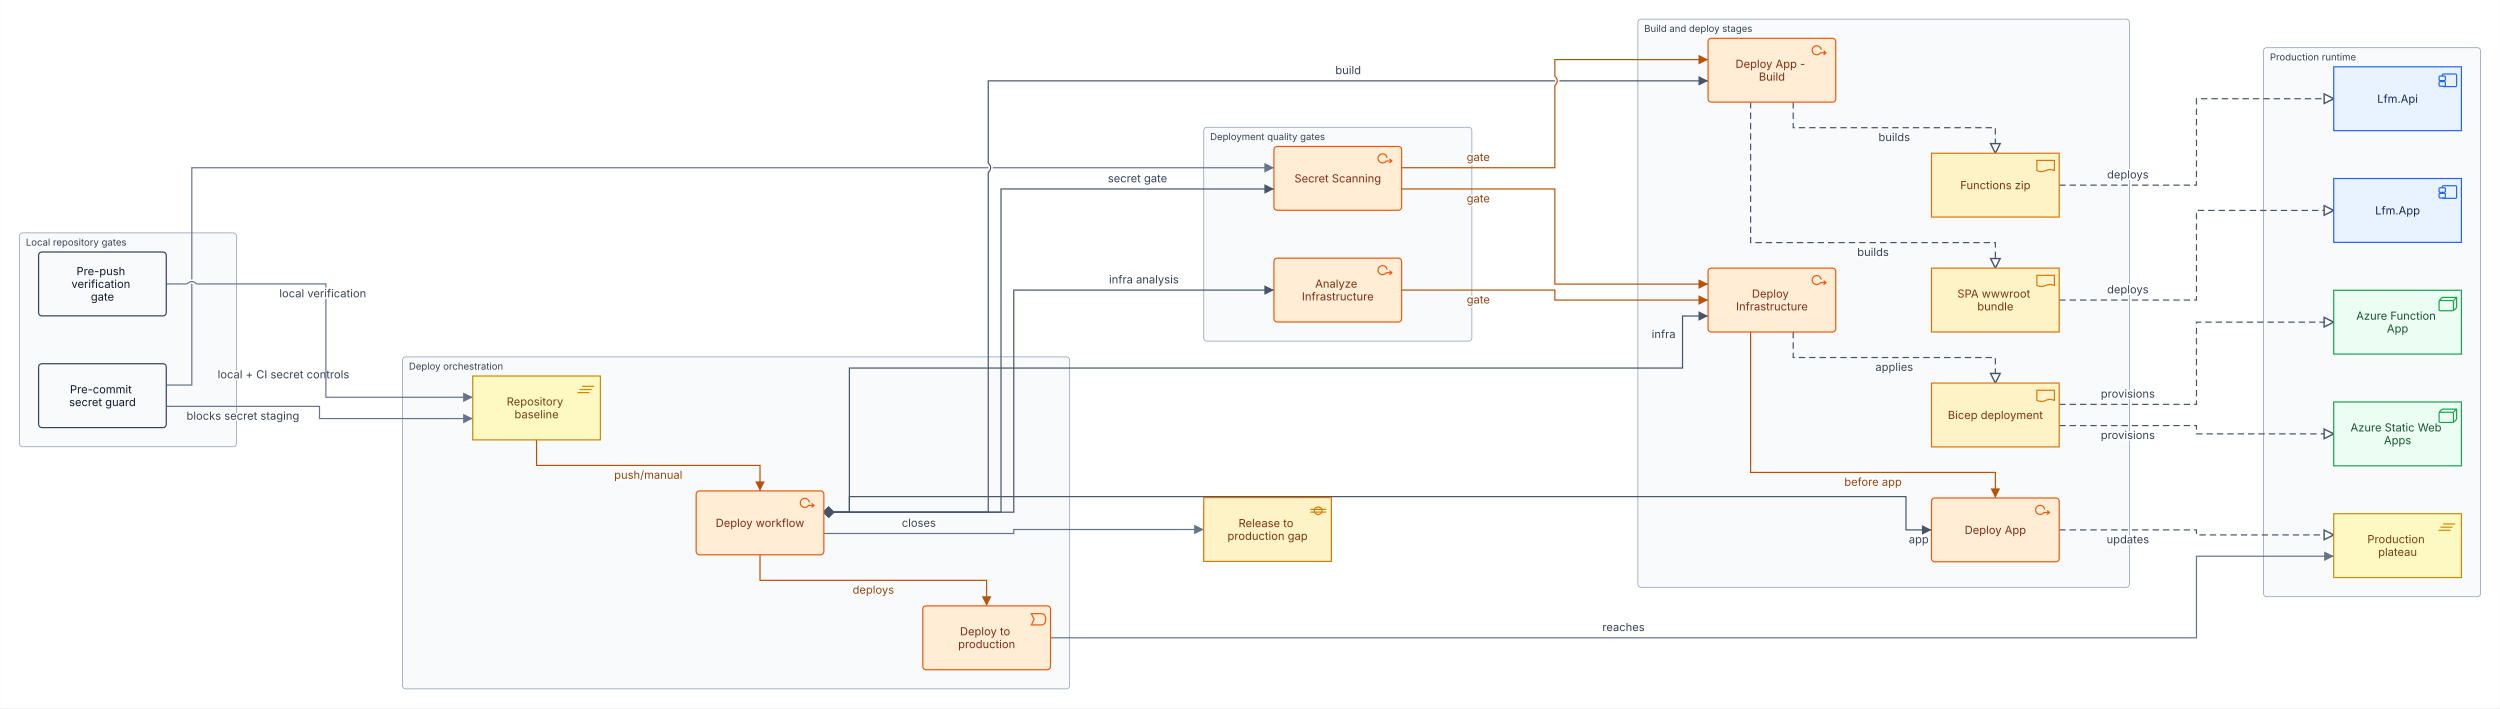
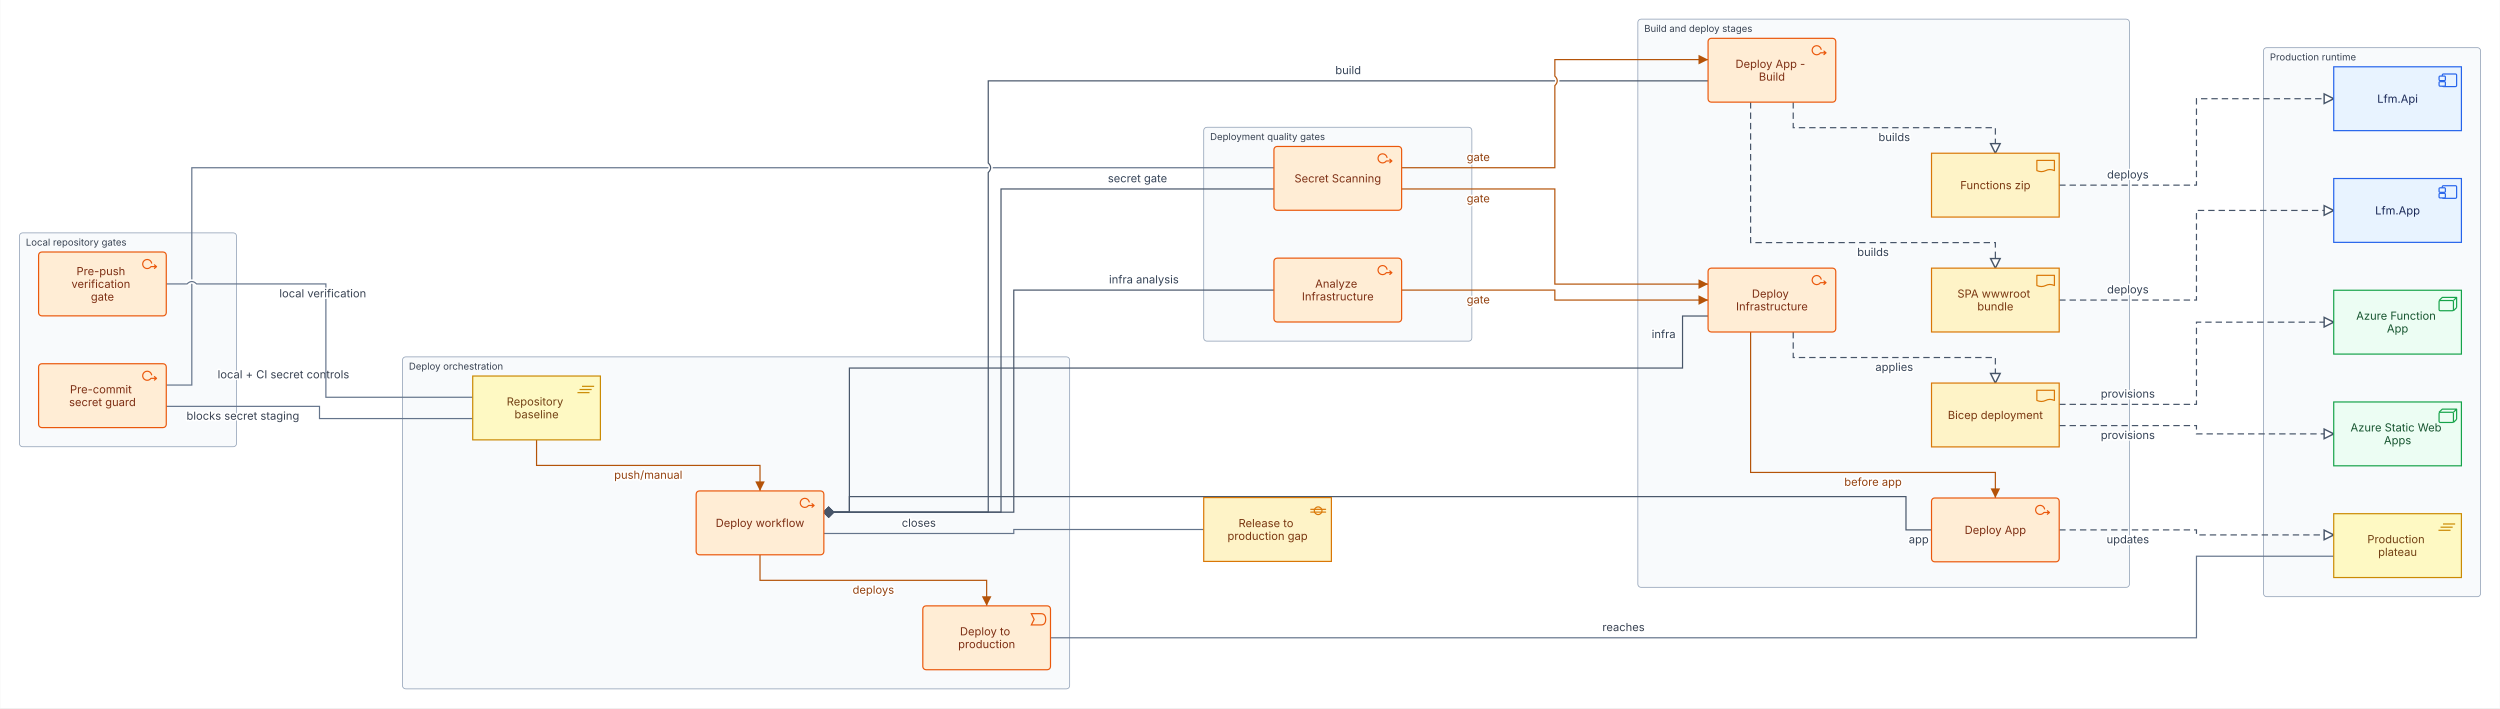
<svg xmlns="http://www.w3.org/2000/svg" width="3132" height="887" viewBox="-12.0 -9.5 3132.0 887.2">
  <rect x="-12.0" y="-9.5" width="3132.0" height="887.2" fill="#ffffff" />
  <g font-family="Inter, Arial, sans-serif" font-size="14.0">
    <g data-dediren-group-id="production-release-local-gates">
      <rect x="12.0" y="282.3" width="272.0" height="268.0" rx="4.0" fill="#f8fafc" stroke="#94a3b8" stroke-width="1.0" />
      <text x="20.0" y="298.3" fill="#374151" font-size="12.0">Local repository gates</text>
    </g>
    <g data-dediren-group-id="production-release-orchestration">
      <rect x="492.0" y="437.7" width="836.0" height="416.0" rx="4.0" fill="#f8fafc" stroke="#94a3b8" stroke-width="1.0" />
      <text x="500.0" y="453.7" fill="#374151" font-size="12.0">Deploy orchestration</text>
    </g>
    <g data-dediren-group-id="production-release-quality-gates">
      <rect x="1496.0" y="150.0" width="336.0" height="268.0" rx="4.0" fill="#f8fafc" stroke="#94a3b8" stroke-width="1.0" />
      <text x="1504.0" y="166.0" fill="#374151" font-size="12.0">Deployment quality gates</text>
    </g>
    <g data-dediren-group-id="production-release-build-and-deploy">
      <rect x="2040.0" y="14.5" width="616.0" height="712.0" rx="4.0" fill="#f8fafc" stroke="#94a3b8" stroke-width="1.0" />
      <text x="2048.0" y="30.5" fill="#374151" font-size="12.0">Build and deploy stages</text>
    </g>
    <g data-dediren-group-id="production-release-deployed-runtime">
      <rect x="2824.0" y="50.2" width="272.0" height="688.0" rx="4.0" fill="#f8fafc" stroke="#94a3b8" stroke-width="1.0" />
      <text x="2832.0" y="66.2" fill="#374151" font-size="12.0">Production runtime</text>
    </g>
    <g data-dediren-edge-id="pre-commit-guards-repository">
-       <defs>
-         <marker id="marker-end-pre-commit-guards-repository" data-dediren-edge-marker-end="filled_arrow" markerWidth="8" markerHeight="8" refX="8" refY="4" orient="auto" markerUnits="strokeWidth">
-           <path d="M 0 0 L 8 4 L 0 8 z" fill="#64748b" />
-         </marker>
-       </defs>
-       <path d="M 196.0 499.7 L 388.0 499.7 L 388.0 515.0 L 580.0 515.0" fill="none" stroke="#64748b" stroke-width="1.5" marker-end="url(#marker-end-pre-commit-guards-repository)" />
+       <path d="M 196.0 499.7 L 388.0 499.7 L 388.0 515.0 L 580.0 515.0" fill="none" stroke="#64748b" stroke-width="1.5" />
      <text x="292.0" y="516.5" text-anchor="middle" fill="#374151" stroke="#ffffff" stroke-width="4" stroke-linejoin="round" paint-order="stroke">blocks secret staging</text>
    </g>
    <g data-dediren-edge-id="pre-commit-complements-secret-scan">
-       <defs>
-         <marker id="marker-end-pre-commit-complements-secret-scan" data-dediren-edge-marker-end="filled_arrow" markerWidth="8" markerHeight="8" refX="8" refY="4" orient="auto" markerUnits="strokeWidth">
-           <path d="M 0 0 L 8 4 L 0 8 z" fill="#64748b" />
-         </marker>
-       </defs>
-       <path d="M 196.0 473.0 L 228.0 473.0 L 228.0 200.7 L 1584.0 200.7" fill="none" stroke="#64748b" stroke-width="1.5" marker-end="url(#marker-end-pre-commit-complements-secret-scan)" />
+       <path d="M 196.0 473.0 L 228.0 473.0 L 228.0 200.7 L 1584.0 200.7" fill="none" stroke="#64748b" stroke-width="1.5" />
      <text x="342.8" y="464.6" text-anchor="middle" fill="#374151" stroke="#ffffff" stroke-width="4" stroke-linejoin="round" paint-order="stroke">local + CI secret controls</text>
    </g>
    <g data-dediren-edge-id="pre-push-guards-repository">
-       <defs>
-         <marker id="marker-end-pre-push-guards-repository" data-dediren-edge-marker-end="filled_arrow" markerWidth="8" markerHeight="8" refX="8" refY="4" orient="auto" markerUnits="strokeWidth">
-           <path d="M 0 0 L 8 4 L 0 8 z" fill="#64748b" />
-         </marker>
-       </defs>
      <g data-dediren-line-jump-masks="pre-push-guards-repository">
        <path d="M 222.0 346.3 Q 228.0 340.3 234.0 346.3" fill="none" stroke="#ffffff" stroke-width="5.5" stroke-linecap="round" stroke-linejoin="round" />
      </g>
-       <path d="M 196.0 346.3 L 222.0 346.3 Q 228.0 340.3 234.0 346.3 L 396.0 346.3 L 396.0 488.3 L 580.0 488.3" fill="none" stroke="#64748b" stroke-width="1.5" marker-end="url(#marker-end-pre-push-guards-repository)" />
+       <path d="M 196.0 346.3 L 222.0 346.3 Q 228.0 340.3 234.0 346.3 L 396.0 346.3 L 396.0 488.3 L 580.0 488.3" fill="none" stroke="#64748b" stroke-width="1.5" />
      <text x="392.1" y="363.1" text-anchor="middle" fill="#374151" stroke="#ffffff" stroke-width="4" stroke-linejoin="round" paint-order="stroke">local verification</text>
    </g>
    <g data-dediren-edge-id="repository-triggers-deploy-workflow">
      <defs>
        <marker id="marker-end-repository-triggers-deploy-workflow" data-dediren-edge-marker-end="filled_arrow" markerWidth="8" markerHeight="8" refX="8" refY="4" orient="auto" markerUnits="strokeWidth">
          <path d="M 0 0 L 8 4 L 0 8 z" fill="#b45309" />
        </marker>
      </defs>
      <path d="M 660.0 541.7 L 660.0 573.7 L 940.0 573.7 L 940.0 605.7" fill="none" stroke="#b45309" stroke-width="1.5" marker-end="url(#marker-end-repository-triggers-deploy-workflow)" />
      <text x="800.0" y="590.5" text-anchor="middle" fill="#92400e" stroke="#ffffff" stroke-width="4" stroke-linejoin="round" paint-order="stroke">push/manual</text>
    </g>
    <g data-dediren-edge-id="deploy-workflow-composes-infra">
      <defs>
        <marker id="marker-start-deploy-workflow-composes-infra" data-dediren-edge-marker-start="filled_diamond" markerWidth="10" markerHeight="10" refX="1" refY="5" orient="auto" markerUnits="strokeWidth">
          <path d="M 1 5 L 5 1 L 9 5 L 5 9 z" fill="#475569" stroke="#475569" stroke-width="1.1" />
        </marker>
-         <marker id="marker-end-deploy-workflow-composes-infra" data-dediren-edge-marker-end="filled_arrow" markerWidth="8" markerHeight="8" refX="8" refY="4" orient="auto" markerUnits="strokeWidth">
-           <path d="M 0 0 L 8 4 L 0 8 z" fill="#475569" />
-         </marker>
-       </defs>
-       <path d="M 1020.0 632.3 L 1052.0 632.3 L 1052.0 451.7 L 2096.0 451.7 L 2096.0 386.5 L 2128.0 386.5" fill="none" stroke="#475569" stroke-width="1.5" marker-start="url(#marker-start-deploy-workflow-composes-infra)" marker-end="url(#marker-end-deploy-workflow-composes-infra)" />
+       </defs>
+       <path d="M 1020.0 632.3 L 1052.0 632.3 L 1052.0 451.7 L 2096.0 451.7 L 2096.0 386.5 L 2128.0 386.5" fill="none" stroke="#475569" stroke-width="1.5" marker-start="url(#marker-start-deploy-workflow-composes-infra)" />
      <text x="2072.3" y="414.1" text-anchor="middle" fill="#334155" stroke="#ffffff" stroke-width="4" stroke-linejoin="round" paint-order="stroke">infra</text>
    </g>
    <g data-dediren-edge-id="deploy-workflow-composes-secret-scan">
      <defs>
        <marker id="marker-start-deploy-workflow-composes-secret-scan" data-dediren-edge-marker-start="filled_diamond" markerWidth="10" markerHeight="10" refX="1" refY="5" orient="auto" markerUnits="strokeWidth">
          <path d="M 1 5 L 5 1 L 9 5 L 5 9 z" fill="#475569" stroke="#475569" stroke-width="1.1" />
        </marker>
-         <marker id="marker-end-deploy-workflow-composes-secret-scan" data-dediren-edge-marker-end="filled_arrow" markerWidth="8" markerHeight="8" refX="8" refY="4" orient="auto" markerUnits="strokeWidth">
-           <path d="M 0 0 L 8 4 L 0 8 z" fill="#475569" />
-         </marker>
-       </defs>
-       <path d="M 1020.0 632.3 L 1242.0 632.3 L 1242.0 227.3 L 1584.0 227.3" fill="none" stroke="#475569" stroke-width="1.5" marker-start="url(#marker-start-deploy-workflow-composes-secret-scan)" marker-end="url(#marker-end-deploy-workflow-composes-secret-scan)" />
+       </defs>
+       <path d="M 1020.0 632.3 L 1242.0 632.3 L 1242.0 227.3 L 1584.0 227.3" fill="none" stroke="#475569" stroke-width="1.5" marker-start="url(#marker-start-deploy-workflow-composes-secret-scan)" />
      <text x="1413.0" y="218.9" text-anchor="middle" fill="#334155" stroke="#ffffff" stroke-width="4" stroke-linejoin="round" paint-order="stroke">secret gate</text>
    </g>
    <g data-dediren-edge-id="deploy-workflow-composes-infra-analysis">
      <defs>
        <marker id="marker-start-deploy-workflow-composes-infra-analysis" data-dediren-edge-marker-start="filled_diamond" markerWidth="10" markerHeight="10" refX="1" refY="5" orient="auto" markerUnits="strokeWidth">
          <path d="M 1 5 L 5 1 L 9 5 L 5 9 z" fill="#475569" stroke="#475569" stroke-width="1.1" />
        </marker>
-         <marker id="marker-end-deploy-workflow-composes-infra-analysis" data-dediren-edge-marker-end="filled_arrow" markerWidth="8" markerHeight="8" refX="8" refY="4" orient="auto" markerUnits="strokeWidth">
-           <path d="M 0 0 L 8 4 L 0 8 z" fill="#475569" />
-         </marker>
-       </defs>
-       <path d="M 1020.0 632.3 L 1258.0 632.3 L 1258.0 354.0 L 1584.0 354.0" fill="none" stroke="#475569" stroke-width="1.5" marker-start="url(#marker-start-deploy-workflow-composes-infra-analysis)" marker-end="url(#marker-end-deploy-workflow-composes-infra-analysis)" />
+       </defs>
+       <path d="M 1020.0 632.3 L 1258.0 632.3 L 1258.0 354.0 L 1584.0 354.0" fill="none" stroke="#475569" stroke-width="1.5" marker-start="url(#marker-start-deploy-workflow-composes-infra-analysis)" />
      <text x="1421.0" y="345.6" text-anchor="middle" fill="#334155" stroke="#ffffff" stroke-width="4" stroke-linejoin="round" paint-order="stroke">infra analysis</text>
    </g>
    <g data-dediren-edge-id="deploy-workflow-composes-build">
      <defs>
        <marker id="marker-start-deploy-workflow-composes-build" data-dediren-edge-marker-start="filled_diamond" markerWidth="10" markerHeight="10" refX="1" refY="5" orient="auto" markerUnits="strokeWidth">
          <path d="M 1 5 L 5 1 L 9 5 L 5 9 z" fill="#475569" stroke="#475569" stroke-width="1.1" />
        </marker>
-         <marker id="marker-end-deploy-workflow-composes-build" data-dediren-edge-marker-end="filled_arrow" markerWidth="8" markerHeight="8" refX="8" refY="4" orient="auto" markerUnits="strokeWidth">
-           <path d="M 0 0 L 8 4 L 0 8 z" fill="#475569" />
-         </marker>
      </defs>
      <g data-dediren-line-jump-masks="deploy-workflow-composes-build">
        <path d="M 1226.0 206.7 Q 1232.0 200.7 1226.0 194.7" fill="none" stroke="#ffffff" stroke-width="5.5" stroke-linecap="round" stroke-linejoin="round" />
      </g>
-       <path d="M 1020.0 632.3 L 1226.0 632.3 L 1226.0 206.7 Q 1232.0 200.7 1226.0 194.7 L 1226.0 91.8 L 2128.0 91.8" fill="none" stroke="#475569" stroke-width="1.5" marker-start="url(#marker-start-deploy-workflow-composes-build)" marker-end="url(#marker-end-deploy-workflow-composes-build)" />
+       <path d="M 1020.0 632.3 L 1226.0 632.3 L 1226.0 206.7 Q 1232.0 200.7 1226.0 194.7 L 1226.0 91.8 L 2128.0 91.8" fill="none" stroke="#475569" stroke-width="1.5" marker-start="url(#marker-start-deploy-workflow-composes-build)" />
      <text x="1677.0" y="83.4" text-anchor="middle" fill="#334155" stroke="#ffffff" stroke-width="4" stroke-linejoin="round" paint-order="stroke">build</text>
    </g>
    <g data-dediren-edge-id="deploy-workflow-composes-app">
      <defs>
        <marker id="marker-start-deploy-workflow-composes-app" data-dediren-edge-marker-start="filled_diamond" markerWidth="10" markerHeight="10" refX="1" refY="5" orient="auto" markerUnits="strokeWidth">
          <path d="M 1 5 L 5 1 L 9 5 L 5 9 z" fill="#475569" stroke="#475569" stroke-width="1.1" />
        </marker>
-         <marker id="marker-end-deploy-workflow-composes-app" data-dediren-edge-marker-end="filled_arrow" markerWidth="8" markerHeight="8" refX="8" refY="4" orient="auto" markerUnits="strokeWidth">
-           <path d="M 0 0 L 8 4 L 0 8 z" fill="#475569" />
-         </marker>
-       </defs>
-       <path d="M 1020.0 632.3 L 1052.0 632.3 L 1052.0 612.8 L 2376.0 612.8 L 2376.0 654.5 L 2408.0 654.5" fill="none" stroke="#475569" stroke-width="1.5" marker-start="url(#marker-start-deploy-workflow-composes-app)" marker-end="url(#marker-end-deploy-workflow-composes-app)" />
+       </defs>
+       <path d="M 1020.0 632.3 L 1052.0 632.3 L 1052.0 612.8 L 2376.0 612.8 L 2376.0 654.5 L 2408.0 654.5" fill="none" stroke="#475569" stroke-width="1.5" marker-start="url(#marker-start-deploy-workflow-composes-app)" />
      <text x="2392.0" y="671.3" text-anchor="middle" fill="#334155" stroke="#ffffff" stroke-width="4" stroke-linejoin="round" paint-order="stroke">app</text>
    </g>
    <g data-dediren-edge-id="deploy-infra-realizes-bicep">
      <defs>
        <marker id="marker-end-deploy-infra-realizes-bicep" data-dediren-edge-marker-end="hollow_triangle" markerWidth="10" markerHeight="10" refX="9" refY="5" orient="auto" markerUnits="strokeWidth">
          <path d="M 1 1 L 9 5 L 1 9 z" fill="#ffffff" stroke="#475569" stroke-width="1.2" />
        </marker>
      </defs>
      <path d="M 2234.7 406.5 L 2234.7 438.5 L 2488.0 438.5 L 2488.0 470.5" fill="none" stroke="#475569" stroke-width="1.5" stroke-dasharray="8 5" marker-end="url(#marker-end-deploy-infra-realizes-bicep)" />
      <text x="2361.3" y="455.3" text-anchor="middle" fill="#334155" stroke="#ffffff" stroke-width="4" stroke-linejoin="round" paint-order="stroke">applies</text>
    </g>
    <g data-dediren-edge-id="deploy-build-realizes-functions-package">
      <defs>
        <marker id="marker-end-deploy-build-realizes-functions-package" data-dediren-edge-marker-end="hollow_triangle" markerWidth="10" markerHeight="10" refX="9" refY="5" orient="auto" markerUnits="strokeWidth">
          <path d="M 1 1 L 9 5 L 1 9 z" fill="#ffffff" stroke="#475569" stroke-width="1.2" />
        </marker>
      </defs>
      <path d="M 2234.7 118.5 L 2234.7 150.5 L 2488.0 150.5 L 2488.0 182.5" fill="none" stroke="#475569" stroke-width="1.5" stroke-dasharray="8 5" marker-end="url(#marker-end-deploy-build-realizes-functions-package)" />
      <text x="2361.3" y="167.3" text-anchor="middle" fill="#334155" stroke="#ffffff" stroke-width="4" stroke-linejoin="round" paint-order="stroke">builds</text>
    </g>
    <g data-dediren-edge-id="deploy-build-realizes-spa-package">
      <defs>
        <marker id="marker-end-deploy-build-realizes-spa-package" data-dediren-edge-marker-end="hollow_triangle" markerWidth="10" markerHeight="10" refX="9" refY="5" orient="auto" markerUnits="strokeWidth">
          <path d="M 1 1 L 9 5 L 1 9 z" fill="#ffffff" stroke="#475569" stroke-width="1.2" />
        </marker>
      </defs>
      <path d="M 2181.3 118.5 L 2181.3 294.5 L 2488.0 294.5 L 2488.0 326.5" fill="none" stroke="#475569" stroke-width="1.5" stroke-dasharray="8 5" marker-end="url(#marker-end-deploy-build-realizes-spa-package)" />
      <text x="2334.7" y="311.3" text-anchor="middle" fill="#334155" stroke="#ffffff" stroke-width="4" stroke-linejoin="round" paint-order="stroke">builds</text>
    </g>
    <g data-dediren-edge-id="secret-scan-triggers-build">
      <defs>
        <marker id="marker-end-secret-scan-triggers-build" data-dediren-edge-marker-end="filled_arrow" markerWidth="8" markerHeight="8" refX="8" refY="4" orient="auto" markerUnits="strokeWidth">
          <path d="M 0 0 L 8 4 L 0 8 z" fill="#b45309" />
        </marker>
      </defs>
      <g data-dediren-line-jump-masks="secret-scan-triggers-build">
        <path d="M 1936.0 97.8 Q 1942.0 91.8 1936.0 85.8" fill="none" stroke="#ffffff" stroke-width="5.5" stroke-linecap="round" stroke-linejoin="round" />
      </g>
      <path d="M 1744.0 200.7 L 1936.0 200.7 L 1936.0 97.8 Q 1942.0 91.8 1936.0 85.8 L 1936.0 65.2 L 2128.0 65.2" fill="none" stroke="#b45309" stroke-width="1.5" marker-end="url(#marker-end-secret-scan-triggers-build)" />
      <text x="1840.0" y="192.3" text-anchor="middle" fill="#92400e" stroke="#ffffff" stroke-width="4" stroke-linejoin="round" paint-order="stroke">gate</text>
    </g>
    <g data-dediren-edge-id="secret-scan-triggers-infra-deploy">
      <defs>
        <marker id="marker-end-secret-scan-triggers-infra-deploy" data-dediren-edge-marker-end="filled_arrow" markerWidth="8" markerHeight="8" refX="8" refY="4" orient="auto" markerUnits="strokeWidth">
          <path d="M 0 0 L 8 4 L 0 8 z" fill="#b45309" />
        </marker>
      </defs>
      <path d="M 1744.0 227.3 L 1936.0 227.3 L 1936.0 346.5 L 2128.0 346.5" fill="none" stroke="#b45309" stroke-width="1.5" marker-end="url(#marker-end-secret-scan-triggers-infra-deploy)" />
      <text x="1840.0" y="244.1" text-anchor="middle" fill="#92400e" stroke="#ffffff" stroke-width="4" stroke-linejoin="round" paint-order="stroke">gate</text>
    </g>
    <g data-dediren-edge-id="infrastructure-analysis-triggers-infra-deploy">
      <defs>
        <marker id="marker-end-infrastructure-analysis-triggers-infra-deploy" data-dediren-edge-marker-end="filled_arrow" markerWidth="8" markerHeight="8" refX="8" refY="4" orient="auto" markerUnits="strokeWidth">
          <path d="M 0 0 L 8 4 L 0 8 z" fill="#b45309" />
        </marker>
      </defs>
      <path d="M 1744.0 354.0 L 1936.0 354.0 L 1936.0 366.5 L 2128.0 366.5" fill="none" stroke="#b45309" stroke-width="1.5" marker-end="url(#marker-end-infrastructure-analysis-triggers-infra-deploy)" />
      <text x="1840.0" y="370.8" text-anchor="middle" fill="#92400e" stroke="#ffffff" stroke-width="4" stroke-linejoin="round" paint-order="stroke">gate</text>
    </g>
    <g data-dediren-edge-id="deploy-infra-triggers-app-deploy">
      <defs>
        <marker id="marker-end-deploy-infra-triggers-app-deploy" data-dediren-edge-marker-end="filled_arrow" markerWidth="8" markerHeight="8" refX="8" refY="4" orient="auto" markerUnits="strokeWidth">
          <path d="M 0 0 L 8 4 L 0 8 z" fill="#b45309" />
        </marker>
      </defs>
      <path d="M 2181.3 406.5 L 2181.3 582.5 L 2488.0 582.5 L 2488.0 614.5" fill="none" stroke="#b45309" stroke-width="1.5" marker-end="url(#marker-end-deploy-infra-triggers-app-deploy)" />
      <text x="2334.7" y="599.3" text-anchor="middle" fill="#92400e" stroke="#ffffff" stroke-width="4" stroke-linejoin="round" paint-order="stroke">before app</text>
    </g>
    <g data-dediren-edge-id="deploy-app-realizes-production">
      <defs>
        <marker id="marker-end-deploy-app-realizes-production" data-dediren-edge-marker-end="hollow_triangle" markerWidth="10" markerHeight="10" refX="9" refY="5" orient="auto" markerUnits="strokeWidth">
          <path d="M 1 1 L 9 5 L 1 9 z" fill="#ffffff" stroke="#475569" stroke-width="1.2" />
        </marker>
      </defs>
      <path d="M 2568.0 654.5 L 2740.0 654.5 L 2740.0 660.8 L 2912.0 660.8" fill="none" stroke="#475569" stroke-width="1.5" stroke-dasharray="8 5" marker-end="url(#marker-end-deploy-app-realizes-production)" />
      <text x="2654.0" y="671.3" text-anchor="middle" fill="#334155" stroke="#ffffff" stroke-width="4" stroke-linejoin="round" paint-order="stroke">updates</text>
    </g>
    <g data-dediren-edge-id="release-gap-realized-by-deploy">
-       <defs>
-         <marker id="marker-end-release-gap-realized-by-deploy" data-dediren-edge-marker-end="filled_arrow" markerWidth="8" markerHeight="8" refX="8" refY="4" orient="auto" markerUnits="strokeWidth">
-           <path d="M 0 0 L 8 4 L 0 8 z" fill="#64748b" />
-         </marker>
-       </defs>
-       <path d="M 1020.0 659.0 L 1258.0 659.0 L 1258.0 654.0 L 1496.0 654.0" fill="none" stroke="#64748b" stroke-width="1.5" marker-end="url(#marker-end-release-gap-realized-by-deploy)" />
+       <path d="M 1020.0 659.0 L 1258.0 659.0 L 1258.0 654.0 L 1496.0 654.0" fill="none" stroke="#64748b" stroke-width="1.5" />
      <text x="1139.0" y="650.6" text-anchor="middle" fill="#374151" stroke="#ffffff" stroke-width="4" stroke-linejoin="round" paint-order="stroke">closes</text>
    </g>
    <g data-dediren-edge-id="deploy-workflow-triggers-event">
      <defs>
        <marker id="marker-end-deploy-workflow-triggers-event" data-dediren-edge-marker-end="filled_arrow" markerWidth="8" markerHeight="8" refX="8" refY="4" orient="auto" markerUnits="strokeWidth">
          <path d="M 0 0 L 8 4 L 0 8 z" fill="#b45309" />
        </marker>
      </defs>
      <path d="M 940.0 685.7 L 940.0 717.7 L 1224.0 717.7 L 1224.0 749.7" fill="none" stroke="#b45309" stroke-width="1.5" marker-end="url(#marker-end-deploy-workflow-triggers-event)" />
      <text x="1082.0" y="734.5" text-anchor="middle" fill="#92400e" stroke="#ffffff" stroke-width="4" stroke-linejoin="round" paint-order="stroke">deploys</text>
    </g>
    <g data-dediren-edge-id="deploy-event-realizes-production">
-       <defs>
-         <marker id="marker-end-deploy-event-realizes-production" data-dediren-edge-marker-end="filled_arrow" markerWidth="8" markerHeight="8" refX="8" refY="4" orient="auto" markerUnits="strokeWidth">
-           <path d="M 0 0 L 8 4 L 0 8 z" fill="#64748b" />
-         </marker>
-       </defs>
-       <path d="M 1304.0 789.7 L 2740.0 789.7 L 2740.0 687.5 L 2912.0 687.5" fill="none" stroke="#64748b" stroke-width="1.5" marker-end="url(#marker-end-deploy-event-realizes-production)" />
+       <path d="M 1304.0 789.7 L 2740.0 789.7 L 2740.0 687.5 L 2912.0 687.5" fill="none" stroke="#64748b" stroke-width="1.5" />
      <text x="2022.0" y="781.3" text-anchor="middle" fill="#374151" stroke="#ffffff" stroke-width="4" stroke-linejoin="round" paint-order="stroke">reaches</text>
    </g>
    <g data-dediren-edge-id="bicep-deploys-static-web-apps">
      <defs>
        <marker id="marker-end-bicep-deploys-static-web-apps" data-dediren-edge-marker-end="hollow_triangle" markerWidth="10" markerHeight="10" refX="9" refY="5" orient="auto" markerUnits="strokeWidth">
          <path d="M 1 1 L 9 5 L 1 9 z" fill="#ffffff" stroke="#475569" stroke-width="1.2" />
        </marker>
      </defs>
      <path d="M 2568.0 523.8 L 2740.0 523.8 L 2740.0 534.2 L 2912.0 534.2" fill="none" stroke="#475569" stroke-width="1.5" stroke-dasharray="8 5" marker-end="url(#marker-end-bicep-deploys-static-web-apps)" />
      <text x="2654.0" y="540.6" text-anchor="middle" fill="#334155" stroke="#ffffff" stroke-width="4" stroke-linejoin="round" paint-order="stroke">provisions</text>
    </g>
    <g data-dediren-edge-id="bicep-deploys-function-app">
      <defs>
        <marker id="marker-end-bicep-deploys-function-app" data-dediren-edge-marker-end="hollow_triangle" markerWidth="10" markerHeight="10" refX="9" refY="5" orient="auto" markerUnits="strokeWidth">
          <path d="M 1 1 L 9 5 L 1 9 z" fill="#ffffff" stroke="#475569" stroke-width="1.2" />
        </marker>
      </defs>
      <path d="M 2568.0 497.2 L 2740.0 497.2 L 2740.0 394.2 L 2912.0 394.2" fill="none" stroke="#475569" stroke-width="1.5" stroke-dasharray="8 5" marker-end="url(#marker-end-bicep-deploys-function-app)" />
      <text x="2654.0" y="488.8" text-anchor="middle" fill="#334155" stroke="#ffffff" stroke-width="4" stroke-linejoin="round" paint-order="stroke">provisions</text>
    </g>
    <g data-dediren-edge-id="function-package-deploys-api">
      <defs>
        <marker id="marker-end-function-package-deploys-api" data-dediren-edge-marker-end="hollow_triangle" markerWidth="10" markerHeight="10" refX="9" refY="5" orient="auto" markerUnits="strokeWidth">
          <path d="M 1 1 L 9 5 L 1 9 z" fill="#ffffff" stroke="#475569" stroke-width="1.2" />
        </marker>
      </defs>
      <path d="M 2568.0 222.5 L 2740.0 222.5 L 2740.0 114.2 L 2912.0 114.2" fill="none" stroke="#475569" stroke-width="1.5" stroke-dasharray="8 5" marker-end="url(#marker-end-function-package-deploys-api)" />
      <text x="2654.0" y="214.1" text-anchor="middle" fill="#334155" stroke="#ffffff" stroke-width="4" stroke-linejoin="round" paint-order="stroke">deploys</text>
    </g>
    <g data-dediren-edge-id="spa-package-deploys-app">
      <defs>
        <marker id="marker-end-spa-package-deploys-app" data-dediren-edge-marker-end="hollow_triangle" markerWidth="10" markerHeight="10" refX="9" refY="5" orient="auto" markerUnits="strokeWidth">
          <path d="M 1 1 L 9 5 L 1 9 z" fill="#ffffff" stroke="#475569" stroke-width="1.2" />
        </marker>
      </defs>
      <path d="M 2568.0 366.5 L 2740.0 366.5 L 2740.0 254.2 L 2912.0 254.2" fill="none" stroke="#475569" stroke-width="1.5" stroke-dasharray="8 5" marker-end="url(#marker-end-spa-package-deploys-app)" />
      <text x="2654.0" y="358.1" text-anchor="middle" fill="#334155" stroke="#ffffff" stroke-width="4" stroke-linejoin="round" paint-order="stroke">deploys</text>
    </g>
    <g data-dediren-node-id="pre-commit-secret-guard">
-       <rect data-dediren-node-shape="archimate_rectangle" x="36.0" y="446.3" width="160.0" height="80.0" rx="4.0" fill="#f8fafc" stroke="#334155" stroke-width="1.5" />
-       <text x="116.0" y="478.3" text-anchor="middle" dominant-baseline="middle" fill="#0f172a" font-size="14.0">
+       <rect data-dediren-node-shape="archimate_rounded_rectangle" x="36.0" y="446.3" width="160.0" height="80.0" rx="4.0" fill="#ffedd5" stroke="#ea580c" stroke-width="1.5" />
+       <g data-dediren-node-decorator="archimate_work_package" data-dediren-icon-kind="work_package" data-dediren-icon-size="22">
+         <path data-dediren-icon-part="work-package-loop-arrow" d="M 177.7 460.2 A 5.7 5.7 0 1 0 176.8 464.6 L 183.8 464.6 M 183.8 464.6 L 181.2 462.4 M 183.8 464.6 L 181.2 466.8" fill="none" stroke="#ea580c" stroke-width="1.5" stroke-linecap="round" stroke-linejoin="round" />
+       </g>
+       <text x="116.0" y="478.3" text-anchor="middle" dominant-baseline="middle" fill="#7c2d12" font-size="14.0">
        <tspan x="116.0" dy="0">Pre-commit</tspan>
        <tspan x="116.0" dy="16.0">secret guard</tspan>
      </text>
    </g>
    <g data-dediren-node-id="pre-push-verification-gate">
-       <rect data-dediren-node-shape="archimate_rectangle" x="36.0" y="306.3" width="160.0" height="80.0" rx="4.0" fill="#f8fafc" stroke="#334155" stroke-width="1.5" />
-       <text x="116.0" y="330.2" text-anchor="middle" dominant-baseline="middle" fill="#0f172a" font-size="14.0">
+       <rect data-dediren-node-shape="archimate_rounded_rectangle" x="36.0" y="306.3" width="160.0" height="80.0" rx="4.0" fill="#ffedd5" stroke="#ea580c" stroke-width="1.5" />
+       <g data-dediren-node-decorator="archimate_work_package" data-dediren-icon-kind="work_package" data-dediren-icon-size="22">
+         <path data-dediren-icon-part="work-package-loop-arrow" d="M 177.7 320.2 A 5.7 5.7 0 1 0 176.8 324.6 L 183.8 324.6 M 183.8 324.6 L 181.2 322.4 M 183.8 324.6 L 181.2 326.8" fill="none" stroke="#ea580c" stroke-width="1.5" stroke-linecap="round" stroke-linejoin="round" />
+       </g>
+       <text x="116.0" y="330.2" text-anchor="middle" dominant-baseline="middle" fill="#7c2d12" font-size="14.0">
        <tspan x="116.0" dy="0">Pre-push</tspan>
        <tspan x="116.0" dy="16.0">verification</tspan>
        <tspan x="116.0" dy="16.0">gate</tspan>
      </text>
    </g>
    <g data-dediren-node-id="repository-baseline">
      <rect data-dediren-node-shape="archimate_rectangle" x="580.0" y="461.7" width="160.0" height="80.0" rx="0" fill="#fef9c3" stroke="#ca8a04" stroke-width="1.5" />
      <g data-dediren-node-decorator="archimate_plateau" data-dediren-icon-kind="plateau" data-dediren-icon-size="22">
        <path d="M 717.7 474.6 L 731.4 474.6 M 714.6 478.6 L 728.3 478.6 M 712.0 482.5 L 725.6 482.5" fill="none" stroke="#ca8a04" stroke-width="1.5" stroke-linecap="square" />
      </g>
      <text x="660.0" y="493.6" text-anchor="middle" dominant-baseline="middle" fill="#713f12" font-size="14.0">
        <tspan x="660.0" dy="0">Repository</tspan>
        <tspan x="660.0" dy="16.0">baseline</tspan>
      </text>
    </g>
    <g data-dediren-node-id="production-plateau">
      <rect data-dediren-node-shape="archimate_rectangle" x="2912.0" y="634.2" width="160.0" height="80.0" rx="0" fill="#fef9c3" stroke="#ca8a04" stroke-width="1.5" />
      <g data-dediren-node-decorator="archimate_plateau" data-dediren-icon-kind="plateau" data-dediren-icon-size="22">
        <path d="M 3049.7 647.1 L 3063.4 647.1 M 3046.6 651.1 L 3060.3 651.1 M 3044.0 655.0 L 3057.6 655.0" fill="none" stroke="#ca8a04" stroke-width="1.5" stroke-linecap="square" />
      </g>
      <text x="2992.0" y="666.1" text-anchor="middle" dominant-baseline="middle" fill="#713f12" font-size="14.0">
        <tspan x="2992.0" dy="0">Production</tspan>
        <tspan x="2992.0" dy="16.0">plateau</tspan>
      </text>
    </g>
    <g data-dediren-node-id="release-to-production-gap">
      <rect data-dediren-node-shape="archimate_rectangle" x="1496.0" y="614.0" width="160.0" height="80.0" rx="0" fill="#fef3c7" stroke="#d97706" stroke-width="1.5" />
      <g data-dediren-node-decorator="archimate_gap" data-dediren-icon-kind="gap" data-dediren-icon-size="22">
        <ellipse cx="1639.4" cy="630.5" rx="4.8" ry="4.8" fill="none" stroke="#d97706" stroke-width="1.5" />
        <path data-dediren-icon-part="gap-lines" d="M 1630.2 628.7 L 1648.7 628.7 M 1630.2 632.2 L 1648.7 632.2" fill="none" stroke="#d97706" stroke-width="1.5" stroke-linecap="round" />
      </g>
      <text x="1576.0" y="646.0" text-anchor="middle" dominant-baseline="middle" fill="#78350f" font-size="14.0">
        <tspan x="1576.0" dy="0">Release to</tspan>
        <tspan x="1576.0" dy="16.0">production gap</tspan>
      </text>
    </g>
    <g data-dediren-node-id="deploy-to-production-event">
      <rect data-dediren-node-shape="archimate_rounded_rectangle" x="1144.0" y="749.7" width="160.0" height="80.0" rx="4.0" fill="#ffedd5" stroke="#ea580c" stroke-width="1.5" />
      <g data-dediren-node-decorator="archimate_implementation_event" data-dediren-icon-kind="event" data-dediren-icon-size="22">
        <path data-dediren-icon-part="event-pill" d="M 1280.0 759.5 L 1292.3 759.5 C 1296.7 759.5, 1298.0 763.1, 1298.0 766.6 C 1298.0 770.1, 1296.7 773.6, 1292.3 773.6 L 1280.0 773.6 L 1283.5 766.6 L 1280.0 759.5 Z" fill="#ffedd5" stroke="#ea580c" stroke-width="1.5" />
      </g>
      <text x="1224.0" y="781.6" text-anchor="middle" dominant-baseline="middle" fill="#7c2d12" font-size="14.0">
        <tspan x="1224.0" dy="0">Deploy to</tspan>
        <tspan x="1224.0" dy="16.0">production</tspan>
      </text>
    </g>
    <g data-dediren-node-id="deploy-workflow">
      <rect data-dediren-node-shape="archimate_rounded_rectangle" x="860.0" y="605.7" width="160.0" height="80.0" rx="4.0" fill="#ffedd5" stroke="#ea580c" stroke-width="1.5" />
      <g data-dediren-node-decorator="archimate_work_package" data-dediren-icon-kind="work_package" data-dediren-icon-size="22">
        <path data-dediren-icon-part="work-package-loop-arrow" d="M 1001.7 619.5 A 5.7 5.7 0 1 0 1000.8 623.9 L 1007.8 623.9 M 1007.8 623.9 L 1005.2 621.7 M 1007.8 623.9 L 1005.2 626.1" fill="none" stroke="#ea580c" stroke-width="1.5" stroke-linecap="round" stroke-linejoin="round" />
      </g>
      <text x="940.0" y="645.7" text-anchor="middle" dominant-baseline="middle" fill="#7c2d12" font-size="14.0">Deploy workflow</text>
    </g>
    <g data-dediren-node-id="secret-scan-workflow">
      <rect data-dediren-node-shape="archimate_rounded_rectangle" x="1584.0" y="174.0" width="160.0" height="80.0" rx="4.0" fill="#ffedd5" stroke="#ea580c" stroke-width="1.5" />
      <g data-dediren-node-decorator="archimate_work_package" data-dediren-icon-kind="work_package" data-dediren-icon-size="22">
        <path data-dediren-icon-part="work-package-loop-arrow" d="M 1725.7 187.8 A 5.7 5.7 0 1 0 1724.8 192.2 L 1731.8 192.2 M 1731.8 192.2 L 1729.2 190.0 M 1731.8 192.2 L 1729.2 194.4" fill="none" stroke="#ea580c" stroke-width="1.5" stroke-linecap="round" stroke-linejoin="round" />
      </g>
      <text x="1664.0" y="214.0" text-anchor="middle" dominant-baseline="middle" fill="#7c2d12" font-size="14.0">Secret Scanning</text>
    </g>
    <g data-dediren-node-id="infrastructure-analysis-workflow">
      <rect data-dediren-node-shape="archimate_rounded_rectangle" x="1584.0" y="314.0" width="160.0" height="80.0" rx="4.0" fill="#ffedd5" stroke="#ea580c" stroke-width="1.5" />
      <g data-dediren-node-decorator="archimate_work_package" data-dediren-icon-kind="work_package" data-dediren-icon-size="22">
        <path data-dediren-icon-part="work-package-loop-arrow" d="M 1725.7 327.8 A 5.7 5.7 0 1 0 1724.8 332.2 L 1731.8 332.2 M 1731.8 332.2 L 1729.2 330.0 M 1731.8 332.2 L 1729.2 334.4" fill="none" stroke="#ea580c" stroke-width="1.5" stroke-linecap="round" stroke-linejoin="round" />
      </g>
      <text x="1664.0" y="345.9" text-anchor="middle" dominant-baseline="middle" fill="#7c2d12" font-size="14.0">
        <tspan x="1664.0" dy="0">Analyze</tspan>
        <tspan x="1664.0" dy="16.0">Infrastructure</tspan>
      </text>
    </g>
    <g data-dediren-node-id="deploy-infra-workflow">
      <rect data-dediren-node-shape="archimate_rounded_rectangle" x="2128.0" y="326.5" width="160.0" height="80.0" rx="4.0" fill="#ffedd5" stroke="#ea580c" stroke-width="1.5" />
      <g data-dediren-node-decorator="archimate_work_package" data-dediren-icon-kind="work_package" data-dediren-icon-size="22">
        <path data-dediren-icon-part="work-package-loop-arrow" d="M 2269.7 340.3 A 5.7 5.7 0 1 0 2268.8 344.7 L 2275.8 344.7 M 2275.8 344.7 L 2273.2 342.5 M 2275.8 344.7 L 2273.2 346.9" fill="none" stroke="#ea580c" stroke-width="1.5" stroke-linecap="round" stroke-linejoin="round" />
      </g>
      <text x="2208.0" y="358.4" text-anchor="middle" dominant-baseline="middle" fill="#7c2d12" font-size="14.0">
        <tspan x="2208.0" dy="0">Deploy</tspan>
        <tspan x="2208.0" dy="16.0">Infrastructure</tspan>
      </text>
    </g>
    <g data-dediren-node-id="deploy-app-build-workflow">
      <rect data-dediren-node-shape="archimate_rounded_rectangle" x="2128.0" y="38.5" width="160.0" height="80.0" rx="4.0" fill="#ffedd5" stroke="#ea580c" stroke-width="1.5" />
      <g data-dediren-node-decorator="archimate_work_package" data-dediren-icon-kind="work_package" data-dediren-icon-size="22">
        <path data-dediren-icon-part="work-package-loop-arrow" d="M 2269.7 52.3 A 5.7 5.7 0 1 0 2268.8 56.7 L 2275.8 56.7 M 2275.8 56.7 L 2273.2 54.5 M 2275.8 56.7 L 2273.2 58.9" fill="none" stroke="#ea580c" stroke-width="1.5" stroke-linecap="round" stroke-linejoin="round" />
      </g>
      <text x="2208.0" y="70.5" text-anchor="middle" dominant-baseline="middle" fill="#7c2d12" font-size="14.0">
        <tspan x="2208.0" dy="0">Deploy App -</tspan>
        <tspan x="2208.0" dy="16.0">Build</tspan>
      </text>
    </g>
    <g data-dediren-node-id="deploy-app-workflow">
      <rect data-dediren-node-shape="archimate_rounded_rectangle" x="2408.0" y="614.5" width="160.0" height="80.0" rx="4.0" fill="#ffedd5" stroke="#ea580c" stroke-width="1.5" />
      <g data-dediren-node-decorator="archimate_work_package" data-dediren-icon-kind="work_package" data-dediren-icon-size="22">
        <path data-dediren-icon-part="work-package-loop-arrow" d="M 2549.7 628.3 A 5.7 5.7 0 1 0 2548.8 632.7 L 2555.8 632.7 M 2555.8 632.7 L 2553.2 630.5 M 2555.8 632.7 L 2553.2 634.9" fill="none" stroke="#ea580c" stroke-width="1.5" stroke-linecap="round" stroke-linejoin="round" />
      </g>
      <text x="2488.0" y="654.5" text-anchor="middle" dominant-baseline="middle" fill="#7c2d12" font-size="14.0">Deploy App</text>
    </g>
    <g data-dediren-node-id="bicep-template">
      <rect data-dediren-node-shape="archimate_rectangle" x="2408.0" y="470.5" width="160.0" height="80.0" rx="0" fill="#fef3c7" stroke="#d97706" stroke-width="1.5" />
      <g data-dediren-node-decorator="archimate_deliverable" data-dediren-icon-kind="deliverable" data-dediren-icon-size="22">
        <path data-dediren-icon-part="wavy-document" d="M 2540.0 479.5 L 2562.0 479.5 L 2562.0 492.3 C 2558.0 490.5, 2554.5 490.5, 2551.0 492.3 C 2547.5 494.0, 2544.0 494.0, 2540.0 492.3 L 2540.0 479.5 Z" fill="#fef3c7" stroke="#d97706" stroke-width="1.5" stroke-linejoin="round" />
      </g>
      <text x="2488.0" y="510.5" text-anchor="middle" dominant-baseline="middle" fill="#78350f" font-size="14.0">Bicep deployment</text>
    </g>
    <g data-dediren-node-id="function-app-package">
      <rect data-dediren-node-shape="archimate_rectangle" x="2408.0" y="182.5" width="160.0" height="80.0" rx="0" fill="#fef3c7" stroke="#d97706" stroke-width="1.5" />
      <g data-dediren-node-decorator="archimate_deliverable" data-dediren-icon-kind="deliverable" data-dediren-icon-size="22">
        <path data-dediren-icon-part="wavy-document" d="M 2540.0 191.5 L 2562.0 191.5 L 2562.0 204.3 C 2558.0 202.5, 2554.5 202.5, 2551.0 204.3 C 2547.5 206.0, 2544.0 206.0, 2540.0 204.3 L 2540.0 191.5 Z" fill="#fef3c7" stroke="#d97706" stroke-width="1.5" stroke-linejoin="round" />
      </g>
      <text x="2488.0" y="222.5" text-anchor="middle" dominant-baseline="middle" fill="#78350f" font-size="14.0">Functions zip</text>
    </g>
    <g data-dediren-node-id="spa-wwwroot-package">
      <rect data-dediren-node-shape="archimate_rectangle" x="2408.0" y="326.5" width="160.0" height="80.0" rx="0" fill="#fef3c7" stroke="#d97706" stroke-width="1.5" />
      <g data-dediren-node-decorator="archimate_deliverable" data-dediren-icon-kind="deliverable" data-dediren-icon-size="22">
        <path data-dediren-icon-part="wavy-document" d="M 2540.0 335.5 L 2562.0 335.5 L 2562.0 348.3 C 2558.0 346.5, 2554.5 346.5, 2551.0 348.3 C 2547.5 350.0, 2544.0 350.0, 2540.0 348.3 L 2540.0 335.5 Z" fill="#fef3c7" stroke="#d97706" stroke-width="1.5" stroke-linejoin="round" />
      </g>
      <text x="2488.0" y="358.4" text-anchor="middle" dominant-baseline="middle" fill="#78350f" font-size="14.0">
        <tspan x="2488.0" dy="0">SPA wwwroot</tspan>
        <tspan x="2488.0" dy="16.0">bundle</tspan>
      </text>
    </g>
    <g data-dediren-node-id="static-web-apps">
      <rect data-dediren-node-shape="archimate_rectangle" x="2912.0" y="494.2" width="160.0" height="80.0" rx="0" fill="#ecfdf3" stroke="#16a34a" stroke-width="1.5" />
      <g data-dediren-node-decorator="archimate_technology_node" data-dediren-icon-kind="node" data-dediren-icon-size="22">
        <rect x="3044.0" y="507.1" width="18.0" height="12.8" rx="1.5" fill="#ecfdf3" stroke="#16a34a" stroke-width="1.5" />
        <path data-dediren-icon-part="node-3d-edges" d="M 3044.0 507.1 L 3048.0 503.2 L 3066.0 503.2 L 3062.0 507.1 M 3062.0 507.1 L 3066.0 503.2 M 3062.0 519.9 L 3066.0 515.9 M 3066.0 503.2 L 3066.0 515.9" fill="none" stroke="#16a34a" stroke-width="1.5" stroke-linejoin="round" />
      </g>
      <text x="2992.0" y="526.1" text-anchor="middle" dominant-baseline="middle" fill="#14532d" font-size="14.0">
        <tspan x="2992.0" dy="0">Azure Static Web</tspan>
        <tspan x="2992.0" dy="16.0">Apps</tspan>
      </text>
    </g>
    <g data-dediren-node-id="function-app">
      <rect data-dediren-node-shape="archimate_rectangle" x="2912.0" y="354.2" width="160.0" height="80.0" rx="0" fill="#ecfdf3" stroke="#16a34a" stroke-width="1.5" />
      <g data-dediren-node-decorator="archimate_technology_node" data-dediren-icon-kind="node" data-dediren-icon-size="22">
        <rect x="3044.0" y="367.1" width="18.0" height="12.8" rx="1.5" fill="#ecfdf3" stroke="#16a34a" stroke-width="1.5" />
        <path data-dediren-icon-part="node-3d-edges" d="M 3044.0 367.1 L 3048.0 363.2 L 3066.0 363.2 L 3062.0 367.1 M 3062.0 367.1 L 3066.0 363.2 M 3062.0 379.9 L 3066.0 375.9 M 3066.0 363.2 L 3066.0 375.9" fill="none" stroke="#16a34a" stroke-width="1.5" stroke-linejoin="round" />
      </g>
      <text x="2992.0" y="386.1" text-anchor="middle" dominant-baseline="middle" fill="#14532d" font-size="14.0">
        <tspan x="2992.0" dy="0">Azure Function</tspan>
        <tspan x="2992.0" dy="16.0">App</tspan>
      </text>
    </g>
    <g data-dediren-node-id="lfm-app">
      <rect data-dediren-node-shape="archimate_rectangle" x="2912.0" y="214.2" width="160.0" height="80.0" rx="0" fill="#e8f3ff" stroke="#2563eb" stroke-width="1.5" />
      <g data-dediren-node-decorator="archimate_application_component" data-dediren-icon-kind="component" data-dediren-icon-size="22">
        <rect x="3048.0" y="223.2" width="18.0" height="15.8" rx="1.5" fill="#e8f3ff" stroke="#2563eb" stroke-width="1.5" />
        <rect x="3044.0" y="225.8" width="7.9" height="5.7" rx="1.2" fill="#e8f3ff" stroke="#2563eb" stroke-width="1.5" />
        <rect x="3044.0" y="232.8" width="7.9" height="5.7" rx="1.2" fill="#e8f3ff" stroke="#2563eb" stroke-width="1.5" />
      </g>
      <text x="2992.0" y="254.2" text-anchor="middle" dominant-baseline="middle" fill="#172554" font-size="14.0">Lfm.App</text>
    </g>
    <g data-dediren-node-id="lfm-api">
      <rect data-dediren-node-shape="archimate_rectangle" x="2912.0" y="74.2" width="160.0" height="80.0" rx="0" fill="#e8f3ff" stroke="#2563eb" stroke-width="1.5" />
      <g data-dediren-node-decorator="archimate_application_component" data-dediren-icon-kind="component" data-dediren-icon-size="22">
        <rect x="3048.0" y="83.2" width="18.0" height="15.8" rx="1.5" fill="#e8f3ff" stroke="#2563eb" stroke-width="1.5" />
        <rect x="3044.0" y="85.8" width="7.9" height="5.7" rx="1.2" fill="#e8f3ff" stroke="#2563eb" stroke-width="1.5" />
        <rect x="3044.0" y="92.8" width="7.9" height="5.7" rx="1.2" fill="#e8f3ff" stroke="#2563eb" stroke-width="1.5" />
      </g>
      <text x="2992.0" y="114.2" text-anchor="middle" dominant-baseline="middle" fill="#172554" font-size="14.0">Lfm.Api</text>
    </g>
  </g>
</svg>
